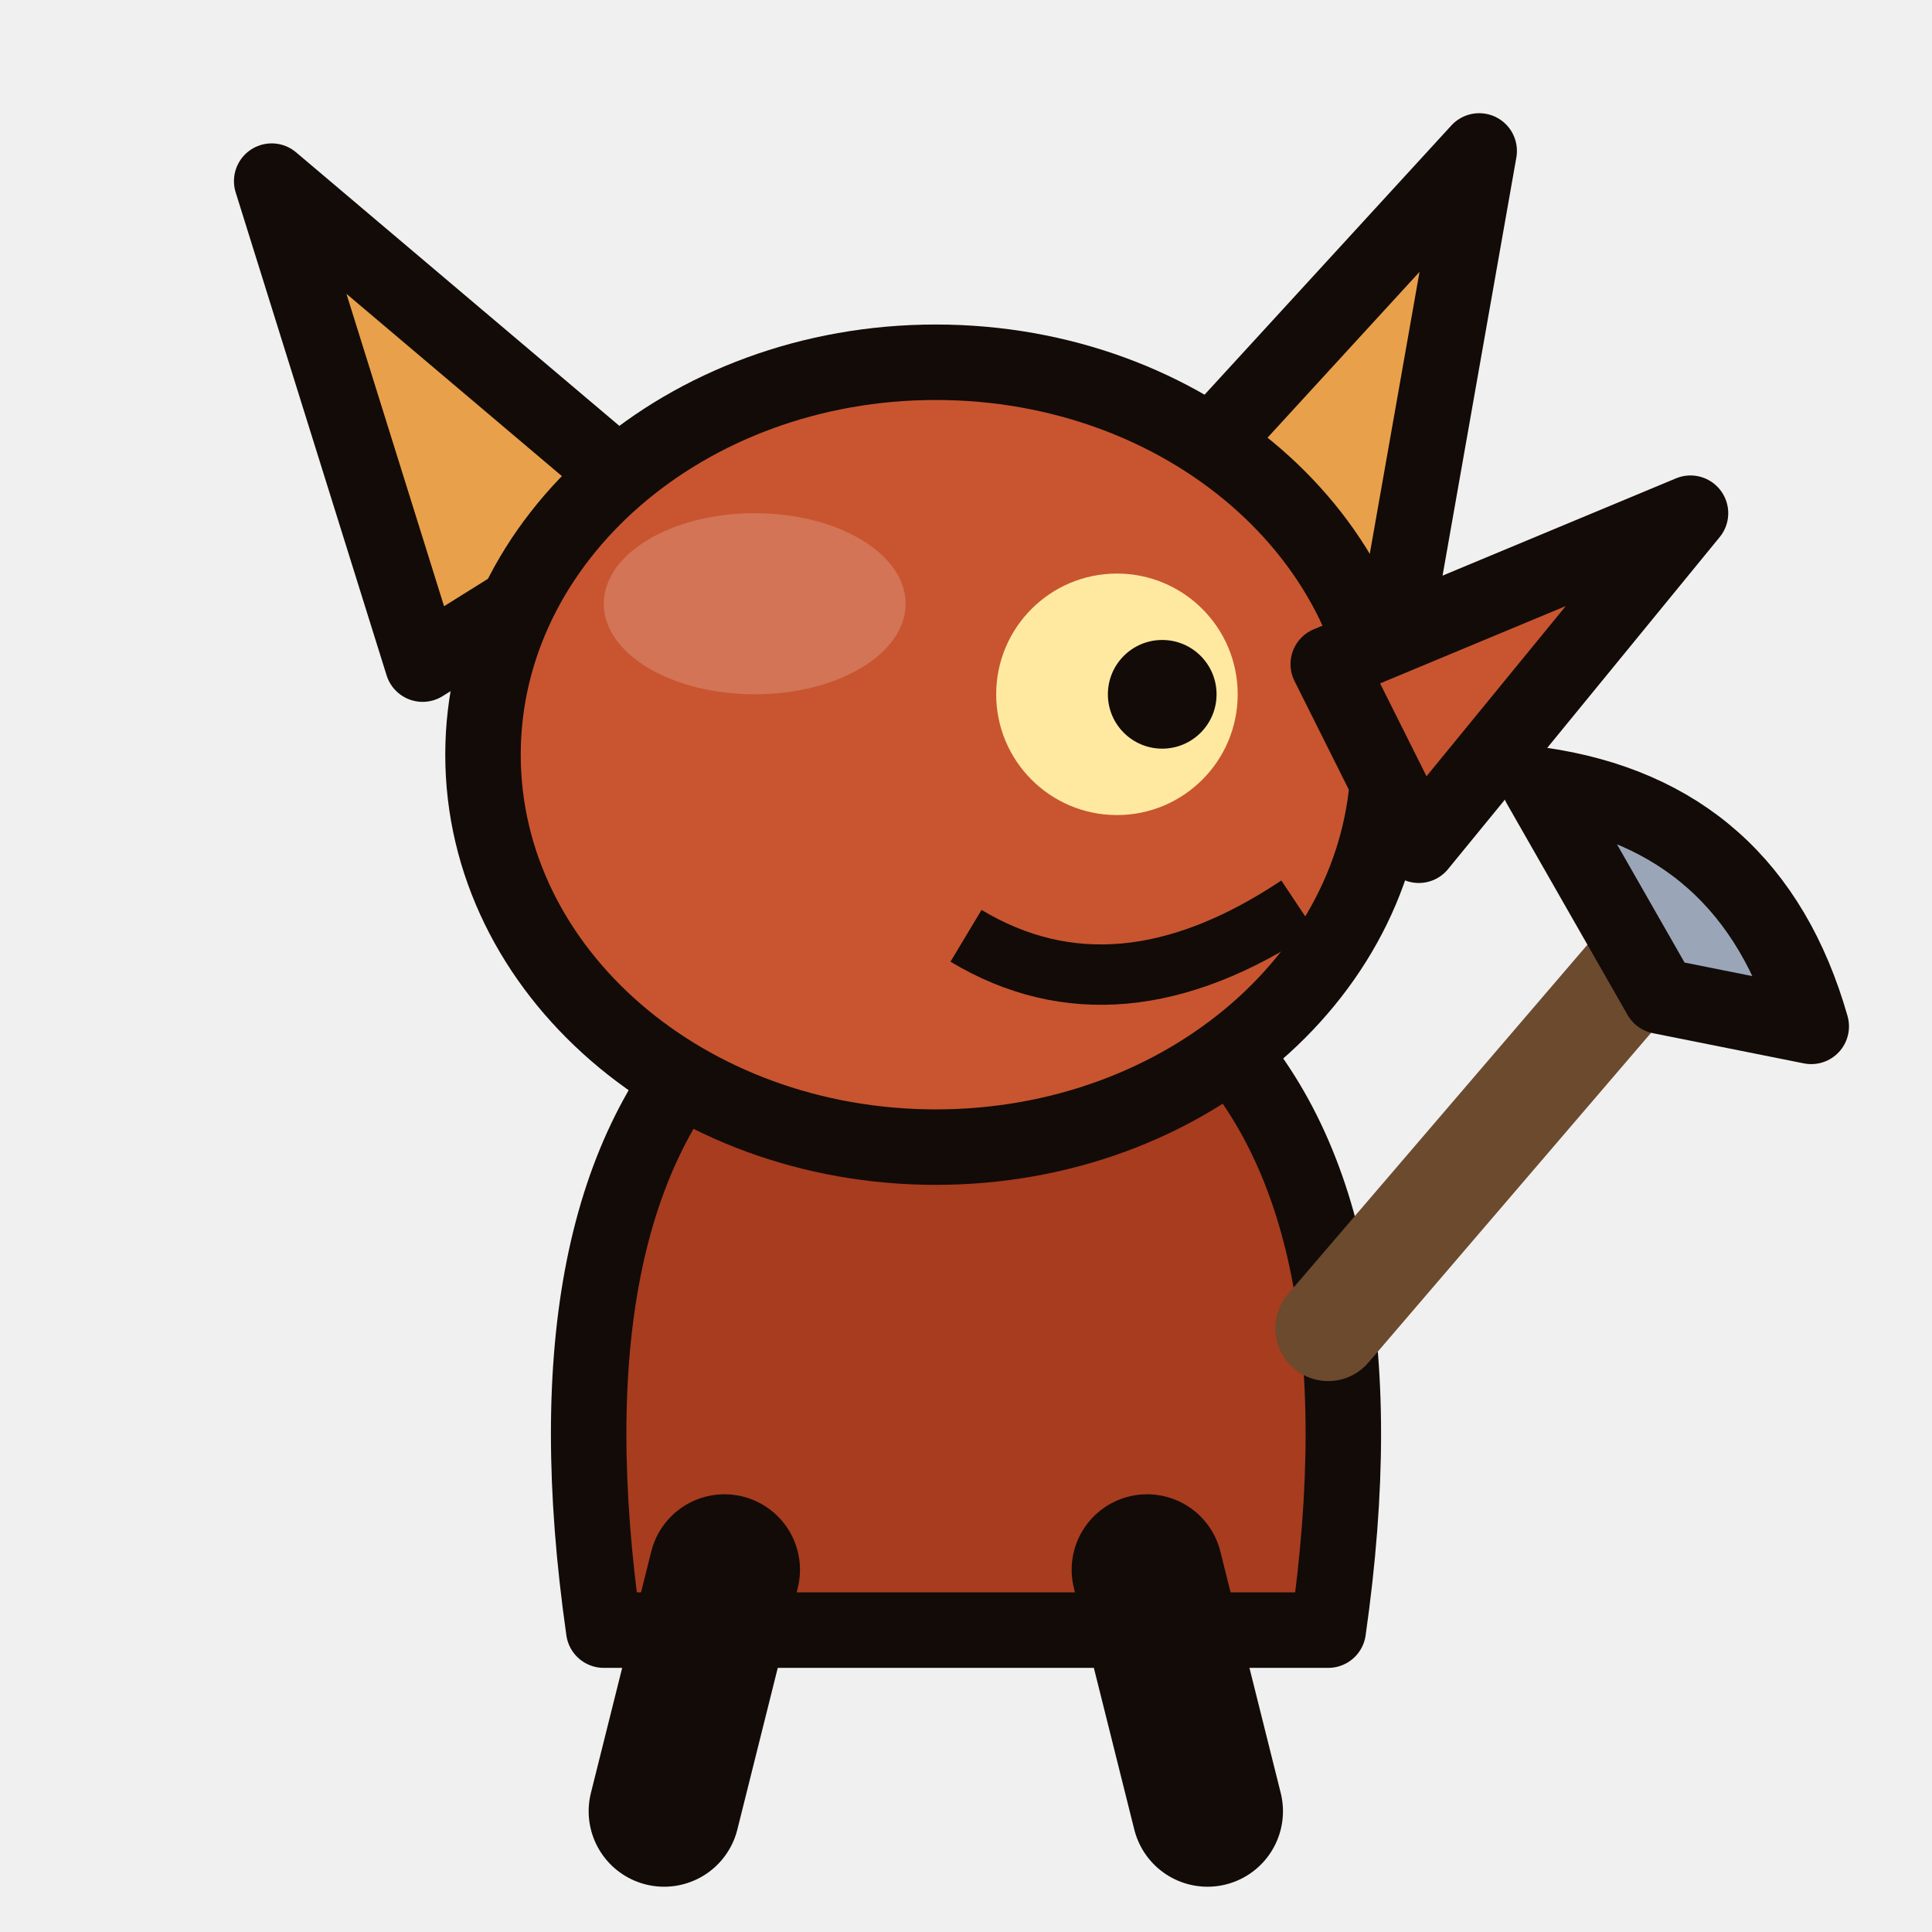
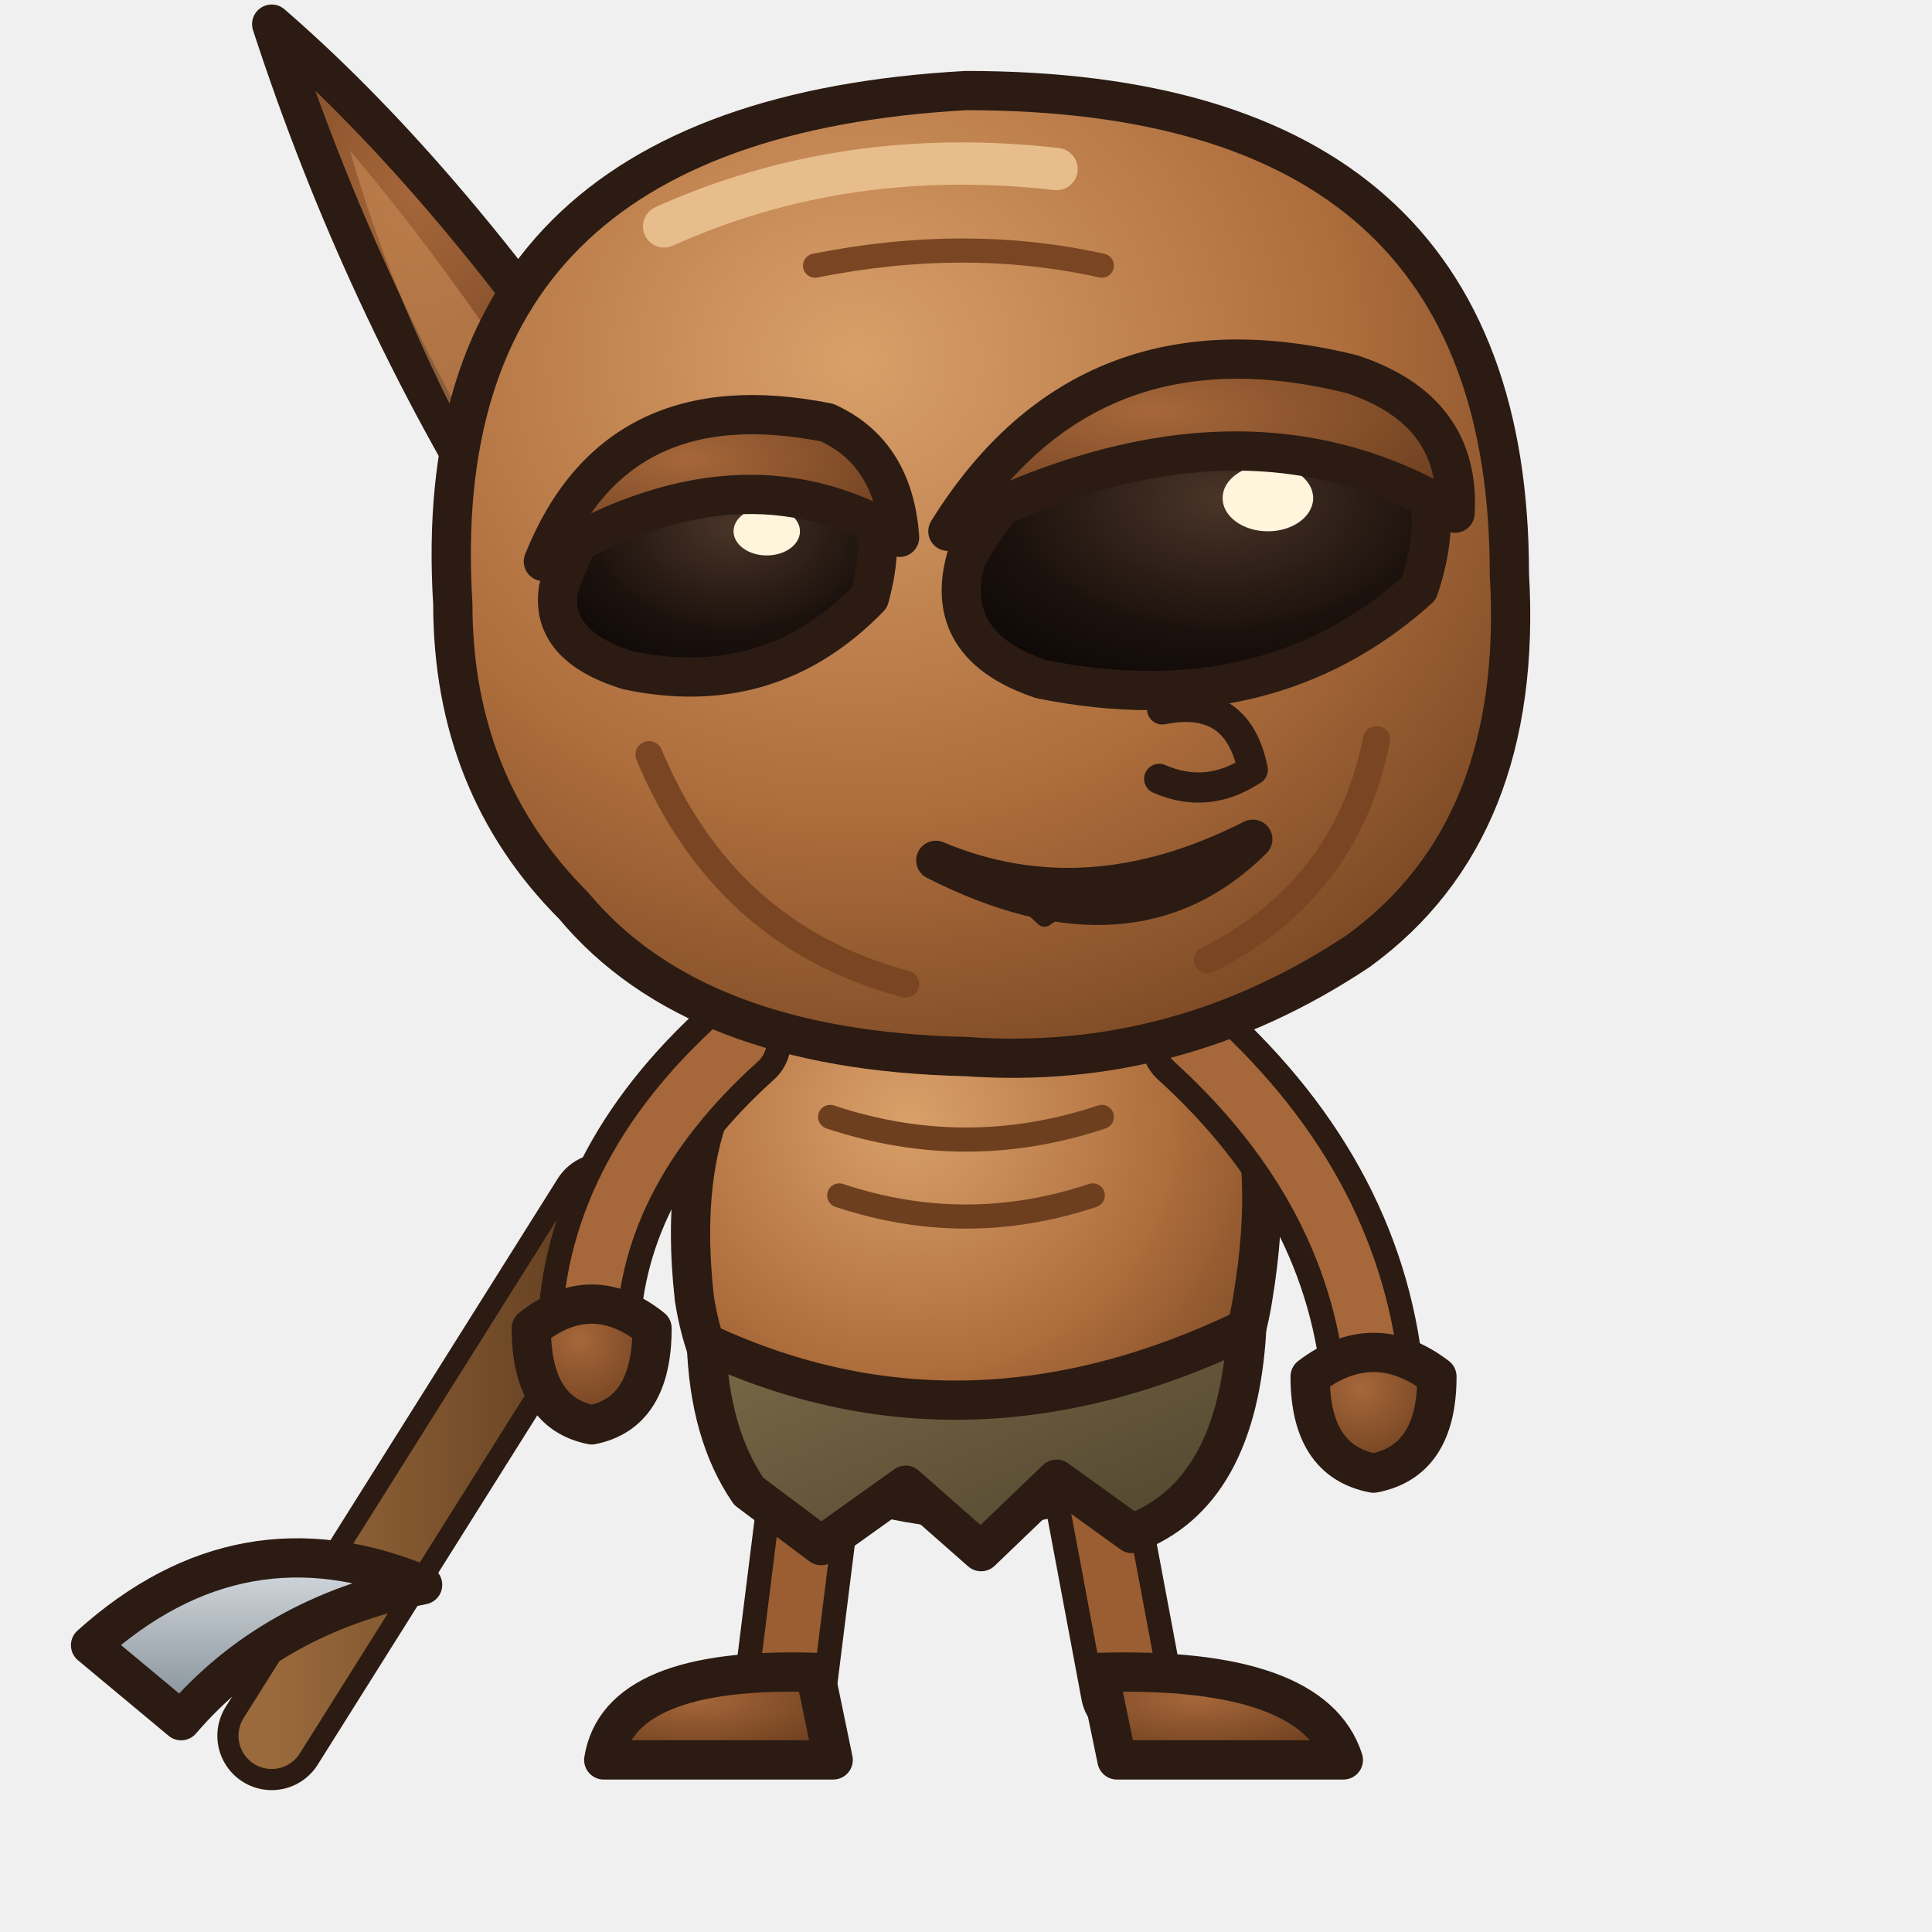
<svg xmlns="http://www.w3.org/2000/svg" viewBox="0 0 64 64">
-   <path d="M14 22 L9 6 L22 17 Z" fill="#e9a04a" stroke="#120b08" stroke-width="2.5" stroke-linejoin="round" stroke-linecap="round" />
-   <path d="M38 17 L49 5 L46 22 Z" fill="#e9a04a" stroke="#120b08" stroke-width="2.5" stroke-linejoin="round" stroke-linecap="round" />
-   <path d="M20 54 Q18 40 24 34 L40 34 Q46 40 44 54 Z" fill="#a83c1e" stroke="#120b08" stroke-width="2.5" stroke-linejoin="round" stroke-linecap="round" />
-   <path d="M22 60 L24 52 M40 60 L38 52" stroke="#120b08" stroke-width="5" stroke-linecap="round" />
-   <ellipse cx="31" cy="25" rx="15" ry="13" fill="#c8552f" stroke="#120b08" stroke-width="2.5" stroke-linejoin="round" stroke-linecap="round" />
-   <path d="M44 22 L56 17 L47 28 Z" fill="#c8552f" stroke="#120b08" stroke-width="2.5" stroke-linejoin="round" stroke-linecap="round" />
-   <circle cx="37" cy="23" r="4" fill="#ffe9a0" />
-   <circle cx="38.5" cy="23" r="1.8" fill="#120b08" />
-   <path d="M32 31 Q37 34 43 30" fill="none" stroke="#120b08" stroke-width="2" />
-   <path d="M44 44 L56 30" stroke="#6b4a2e" stroke-width="3.5" stroke-linecap="round" />
-   <path d="M51 26 Q58 27 60 34 L55 33 Z" fill="#9aa6b8" stroke="#120b08" stroke-width="2.5" stroke-linejoin="round" stroke-linecap="round" />
-   <ellipse cx="25" cy="20" rx="5" ry="3" fill="#fff" opacity=".18" />
+   <defs>
+     <radialGradient id="skin" cx=".38" cy=".28" r=".85">
+       <stop offset="0" stop-color="#d9a06a" />
+       <stop offset=".55" stop-color="#ad6d3c" />
+       <stop offset="1" stop-color="#6e3f1e" />
+     </radialGradient>
+     <radialGradient id="skinDark" cx=".4" cy=".3" r=".9">
+       <stop offset="0" stop-color="#a6673a" />
+       <stop offset="1" stop-color="#5e3418" />
+     </radialGradient>
+     <radialGradient id="eye" cx=".55" cy=".35" r=".75">
+       <stop offset="0" stop-color="#4a3428" />
+       <stop offset=".6" stop-color="#1c120d" />
+       <stop offset="1" stop-color="#0a0605" />
+     </radialGradient>
+     <linearGradient id="cloth" x1="0" y1="0" x2="1" y2="1">
+       <stop offset="0" stop-color="#7a6a48" />
+       <stop offset="1" stop-color="#4e432d" />
+     </linearGradient>
+     <linearGradient id="wood" x1="0" y1="0" x2="1" y2="0">
+       <stop offset="0" stop-color="#9a6a3c" />
+       <stop offset="1" stop-color="#5f3c1f" />
+     </linearGradient>
+     <linearGradient id="steel" x1="0" y1="0" x2="0" y2="1">
+       <stop offset="0" stop-color="#d7dde2" />
+       <stop offset="1" stop-color="#7f8a92" />
+     </linearGradient>
+   </defs>
+   <g stroke="#2b1b12" stroke-width="1.3" stroke-linejoin="round" stroke-linecap="round">
+     <path d="M9 57.5 L20 40" fill="none" stroke="#2b1b12" stroke-width="3.6" />
+     <path d="M9 57.5 L20 40" fill="none" stroke="url(#wood)" stroke-width="2.2" />
+     <path d="M3 54.5 Q8 50 14 52.5 Q9 53.5 6 57 Z" fill="url(#steel)" />
+     <path d="M27 48 L26 56" fill="none" stroke-width="3.4" />
+     <path d="M27 48 L26 56" fill="none" stroke="#9a5e32" stroke-width="1.8" />
+     <path d="M36 48 L37.5 56" fill="none" stroke-width="3.4" />
+     <path d="M36 48 L37.5 56" fill="none" stroke="#9a5e32" stroke-width="1.8" />
+     <path d="M20 58.3 Q20.5 55.2 27 55.4 L27.6 58.3 Z" fill="url(#skinDark)" />
+     <path d="M36.4 55.4 Q43.5 55.2 44.5 58.3 L37 58.3 Z" fill="url(#skinDark)" />
+     <path d="M23 43 Q22 34 29 32 L37 32 Q43 34 41.5 43 Q40.5 49.5 32 50 Q24 49.5 23 43 Z" fill="url(#skin)" />
+     <path d="M27.5 37 Q32 38.5 36.5 37 M27.8 39.6 Q32 41 36.2 39.6" fill="none" stroke="#6e3f1e" stroke-width=".8" />
+     <path d="M23.4 44.5 Q32 48.5 41.3 44 Q41 49.5 37.5 50.8 L35 49 L32.5 51.4 L30 49.2 L27.2 51.2 L24.8 49.4 Q23.5 47.5 23.4 44.5 Z" fill="url(#cloth)" />
+     <path d="M24.5 34.5 Q19.5 39 19.5 44.5" fill="none" stroke-width="3.4" />
+     <path d="M24.5 34.5 Q19.5 39 19.5 44.5" fill="none" stroke="#a6673a" stroke-width="1.8" />
+     <path d="M17.6 44 Q19.6 42.4 21.6 44 Q21.6 46.8 19.6 47.2 Q17.6 46.8 17.6 44 Z" fill="url(#skinDark)" />
+     <path d="M39.5 34.5 Q45 39.5 45.5 46" fill="none" stroke-width="3.4" />
+     <path d="M39.5 34.5 Q45 39.5 45.5 46" fill="none" stroke="#a6673a" stroke-width="1.8" />
+     <path d="M43.4 45.6 Q45.5 44 47.6 45.6 Q47.6 48.4 45.5 48.8 Q43.4 48.4 43.4 45.6 Z" fill="url(#skinDark)" />
+     <path d="M17 18 Q12 10 9 0.8 Q15 6 21 15 Z" fill="url(#skinDark)" />
+     <path d="M16 15.5 Q13 10 11.6 5 Q15 9 18.5 14.5 Z" fill="#c98a55" stroke="none" opacity=".6" />
+     <path d="M15 20 Q14 4 32 3 Q50 3 50 19 Q50.5 27.5 45 31.5 Q39 35.5 32 35 Q23 34.8 19 30 Q15 26 15 20 Z" fill="url(#skin)" />
+     <path d="M22 7.5 Q28 4.8 35 5.6" fill="none" stroke="#e8bd8c" stroke-width="1.4" />
+     <path d="M27 8.8 Q32 7.8 36.5 8.8" fill="none" stroke="#7a4522" stroke-width=".8" />
+     <path d="M21.5 25 Q24 31 30 32.6" fill="none" stroke="#7a4522" stroke-width=".9" />
+     <path d="M45.6 24.5 Q44.6 29.5 40 31.8" fill="none" stroke="#7a4522" stroke-width=".9" />
+     <path d="M32 18.5 Q36 11.5 44.5 13.5 Q48.5 15 47 19.5 Q42 24 34.5 22.5 Q31.2 21.4 32 18.5 Z" fill="url(#eye)" />
+     <path d="M18.5 19.5 Q20.5 13.5 27 15 Q29.8 16.2 28.8 19.8 Q25.5 23.2 20.8 22.2 Q18.2 21.4 18.5 19.5 Z" fill="url(#eye)" />
+     <ellipse cx="42" cy="16.5" rx="1.5" ry="1.1" fill="#fff4dc" stroke="none" />
+     <ellipse cx="25.4" cy="17.6" rx="1.1" ry=".8" fill="#fff4dc" stroke="none" />
+     <path d="M31.4 17.6 Q36 10.2 44.8 12.4 Q48.4 13.6 48.2 17 Q41 12.6 31.4 17.6 Z" fill="url(#skinDark)" />
+     <path d="M18 18.6 Q20.4 12.6 27.4 14 Q29.6 15 29.8 17.8 Q24.5 14.6 18 18.6 Z" fill="url(#skinDark)" />
+     <path d="M38.5 23.5 Q41 23 41.5 25.5 Q40 26.5 38.4 25.8" fill="none" stroke-width="1" />
+     <path d="M31 28.5 Q36 30.6 41.5 27.8 Q37.5 31.8 31 28.5 Z" fill="#4a1e12" />
+     <path d="M33.4 29.3 L34.6 30.4 L35.8 29.6 L37 30.3 L38.2 29.2 Q35.6 30.6 33.4 29.3 Z" fill="#f2ead6" stroke-width=".6" />
+   </g>
</svg>
